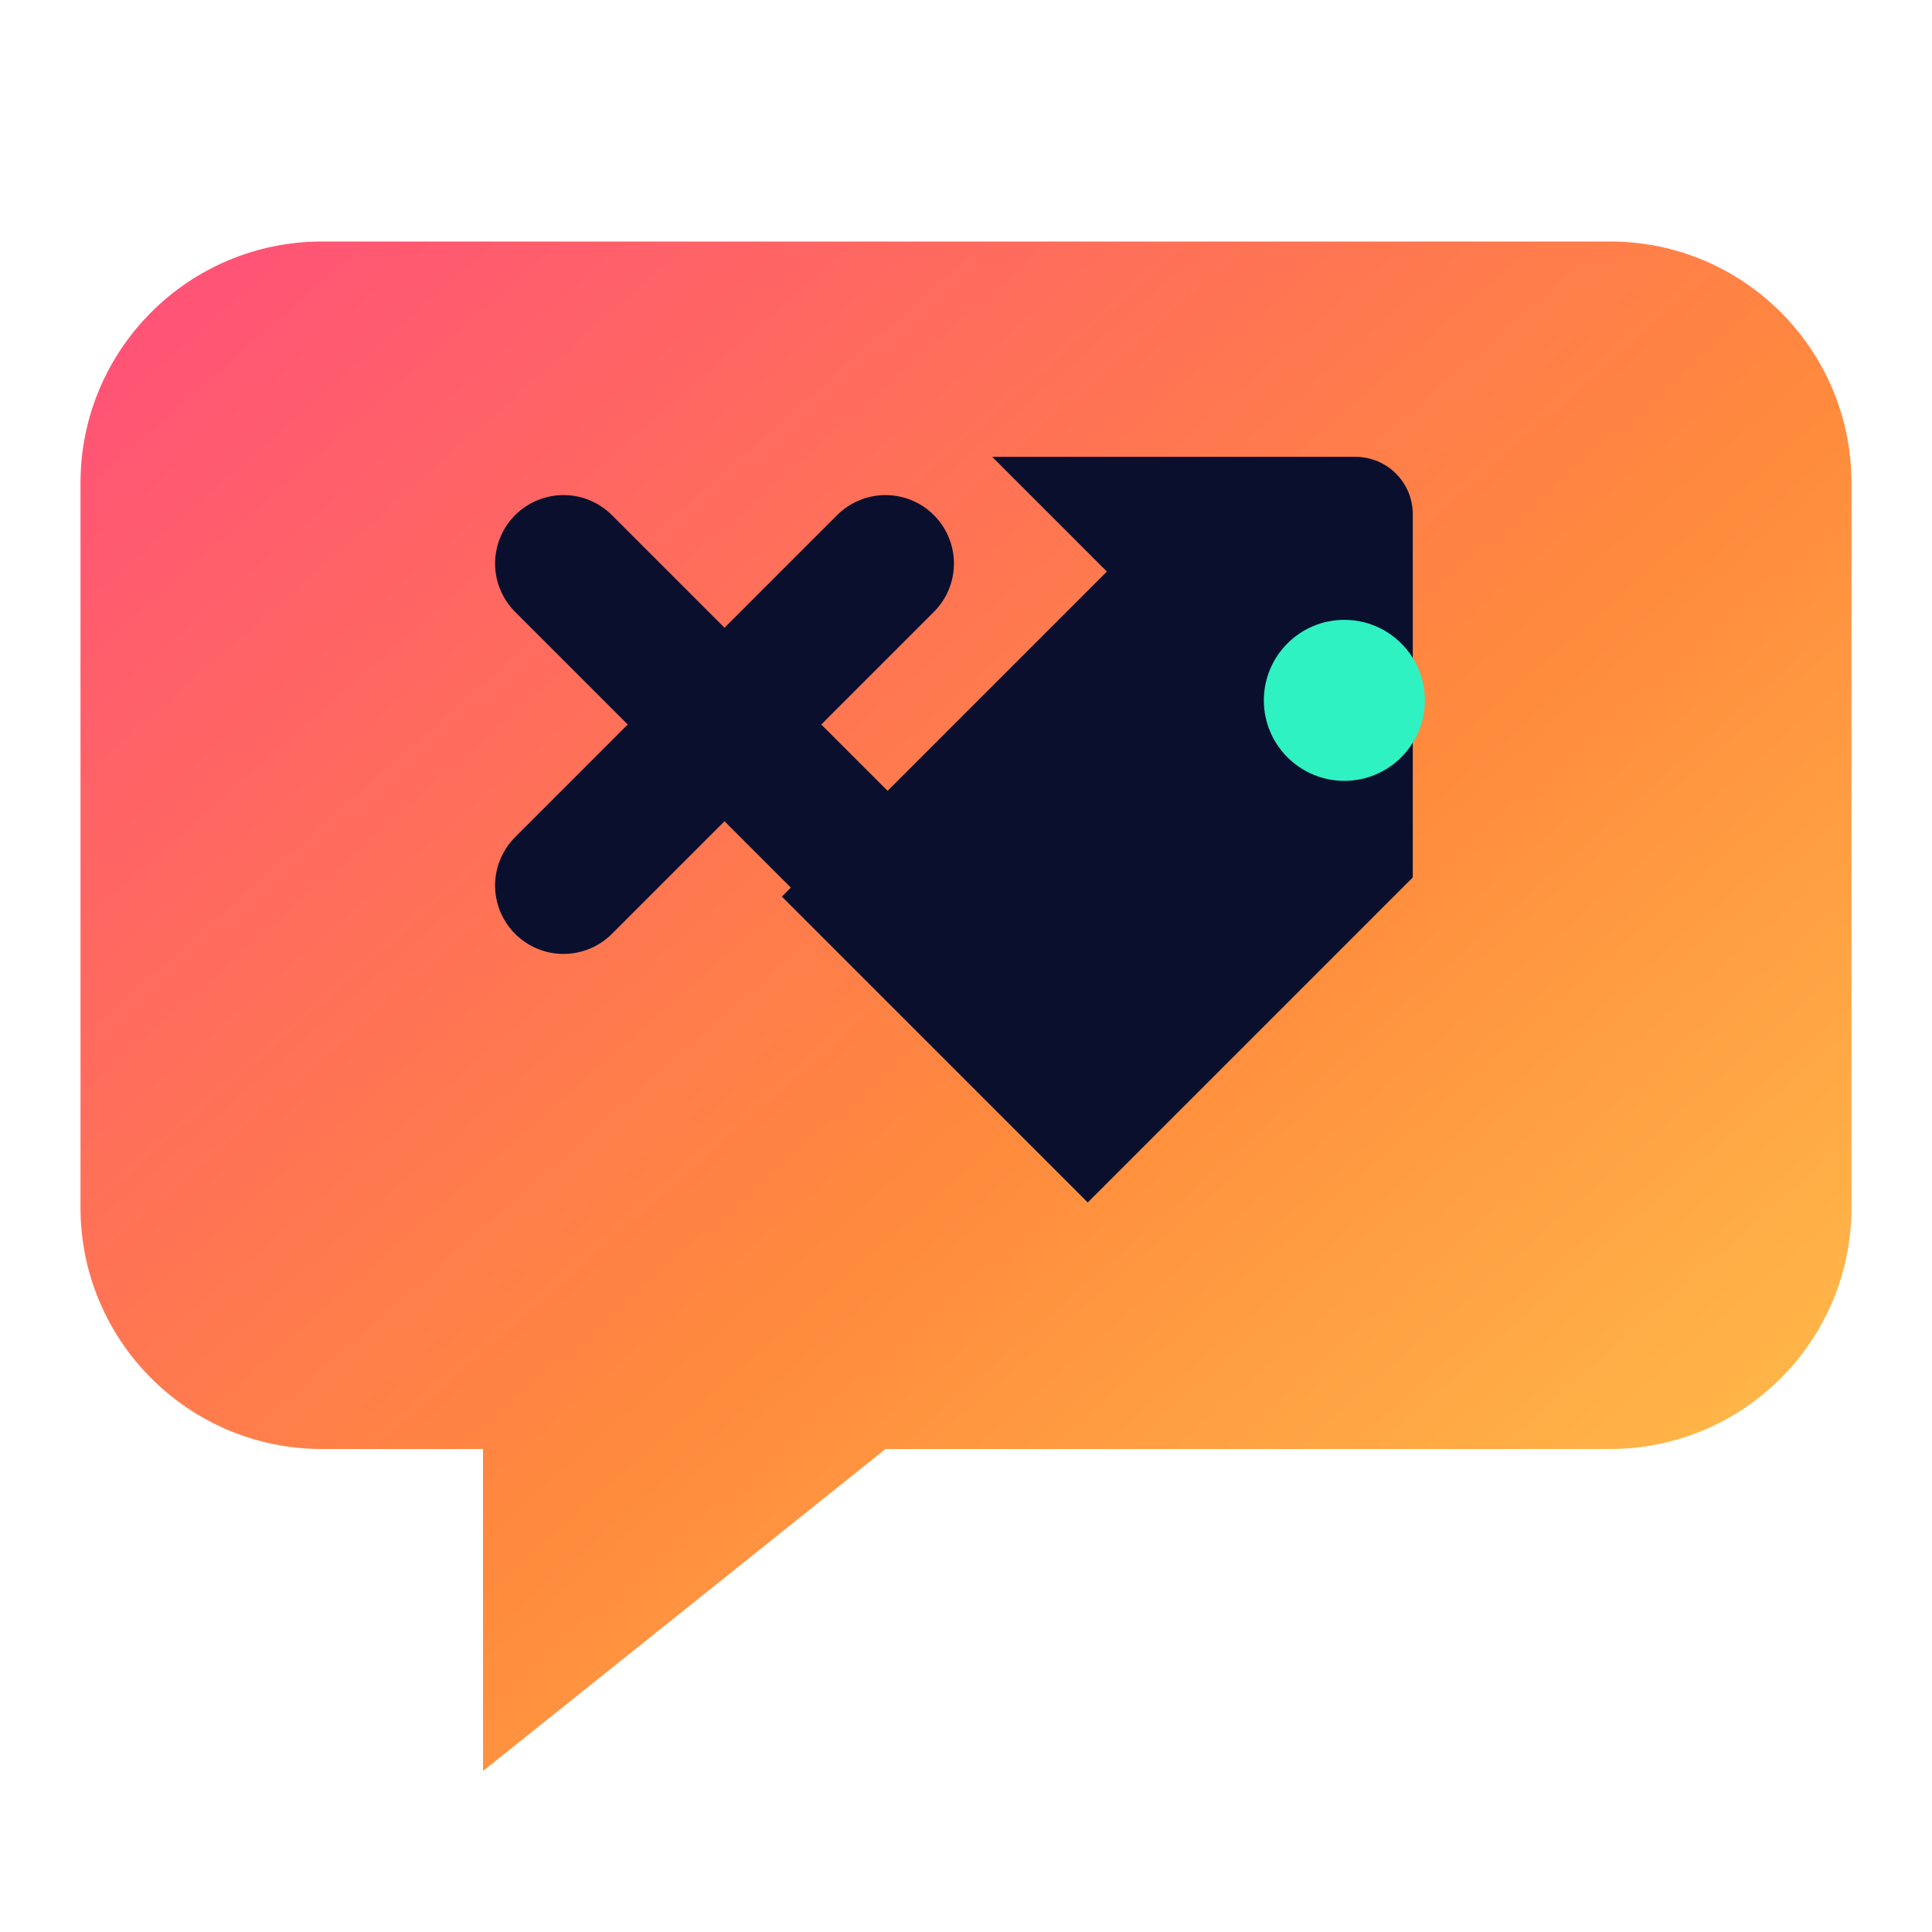
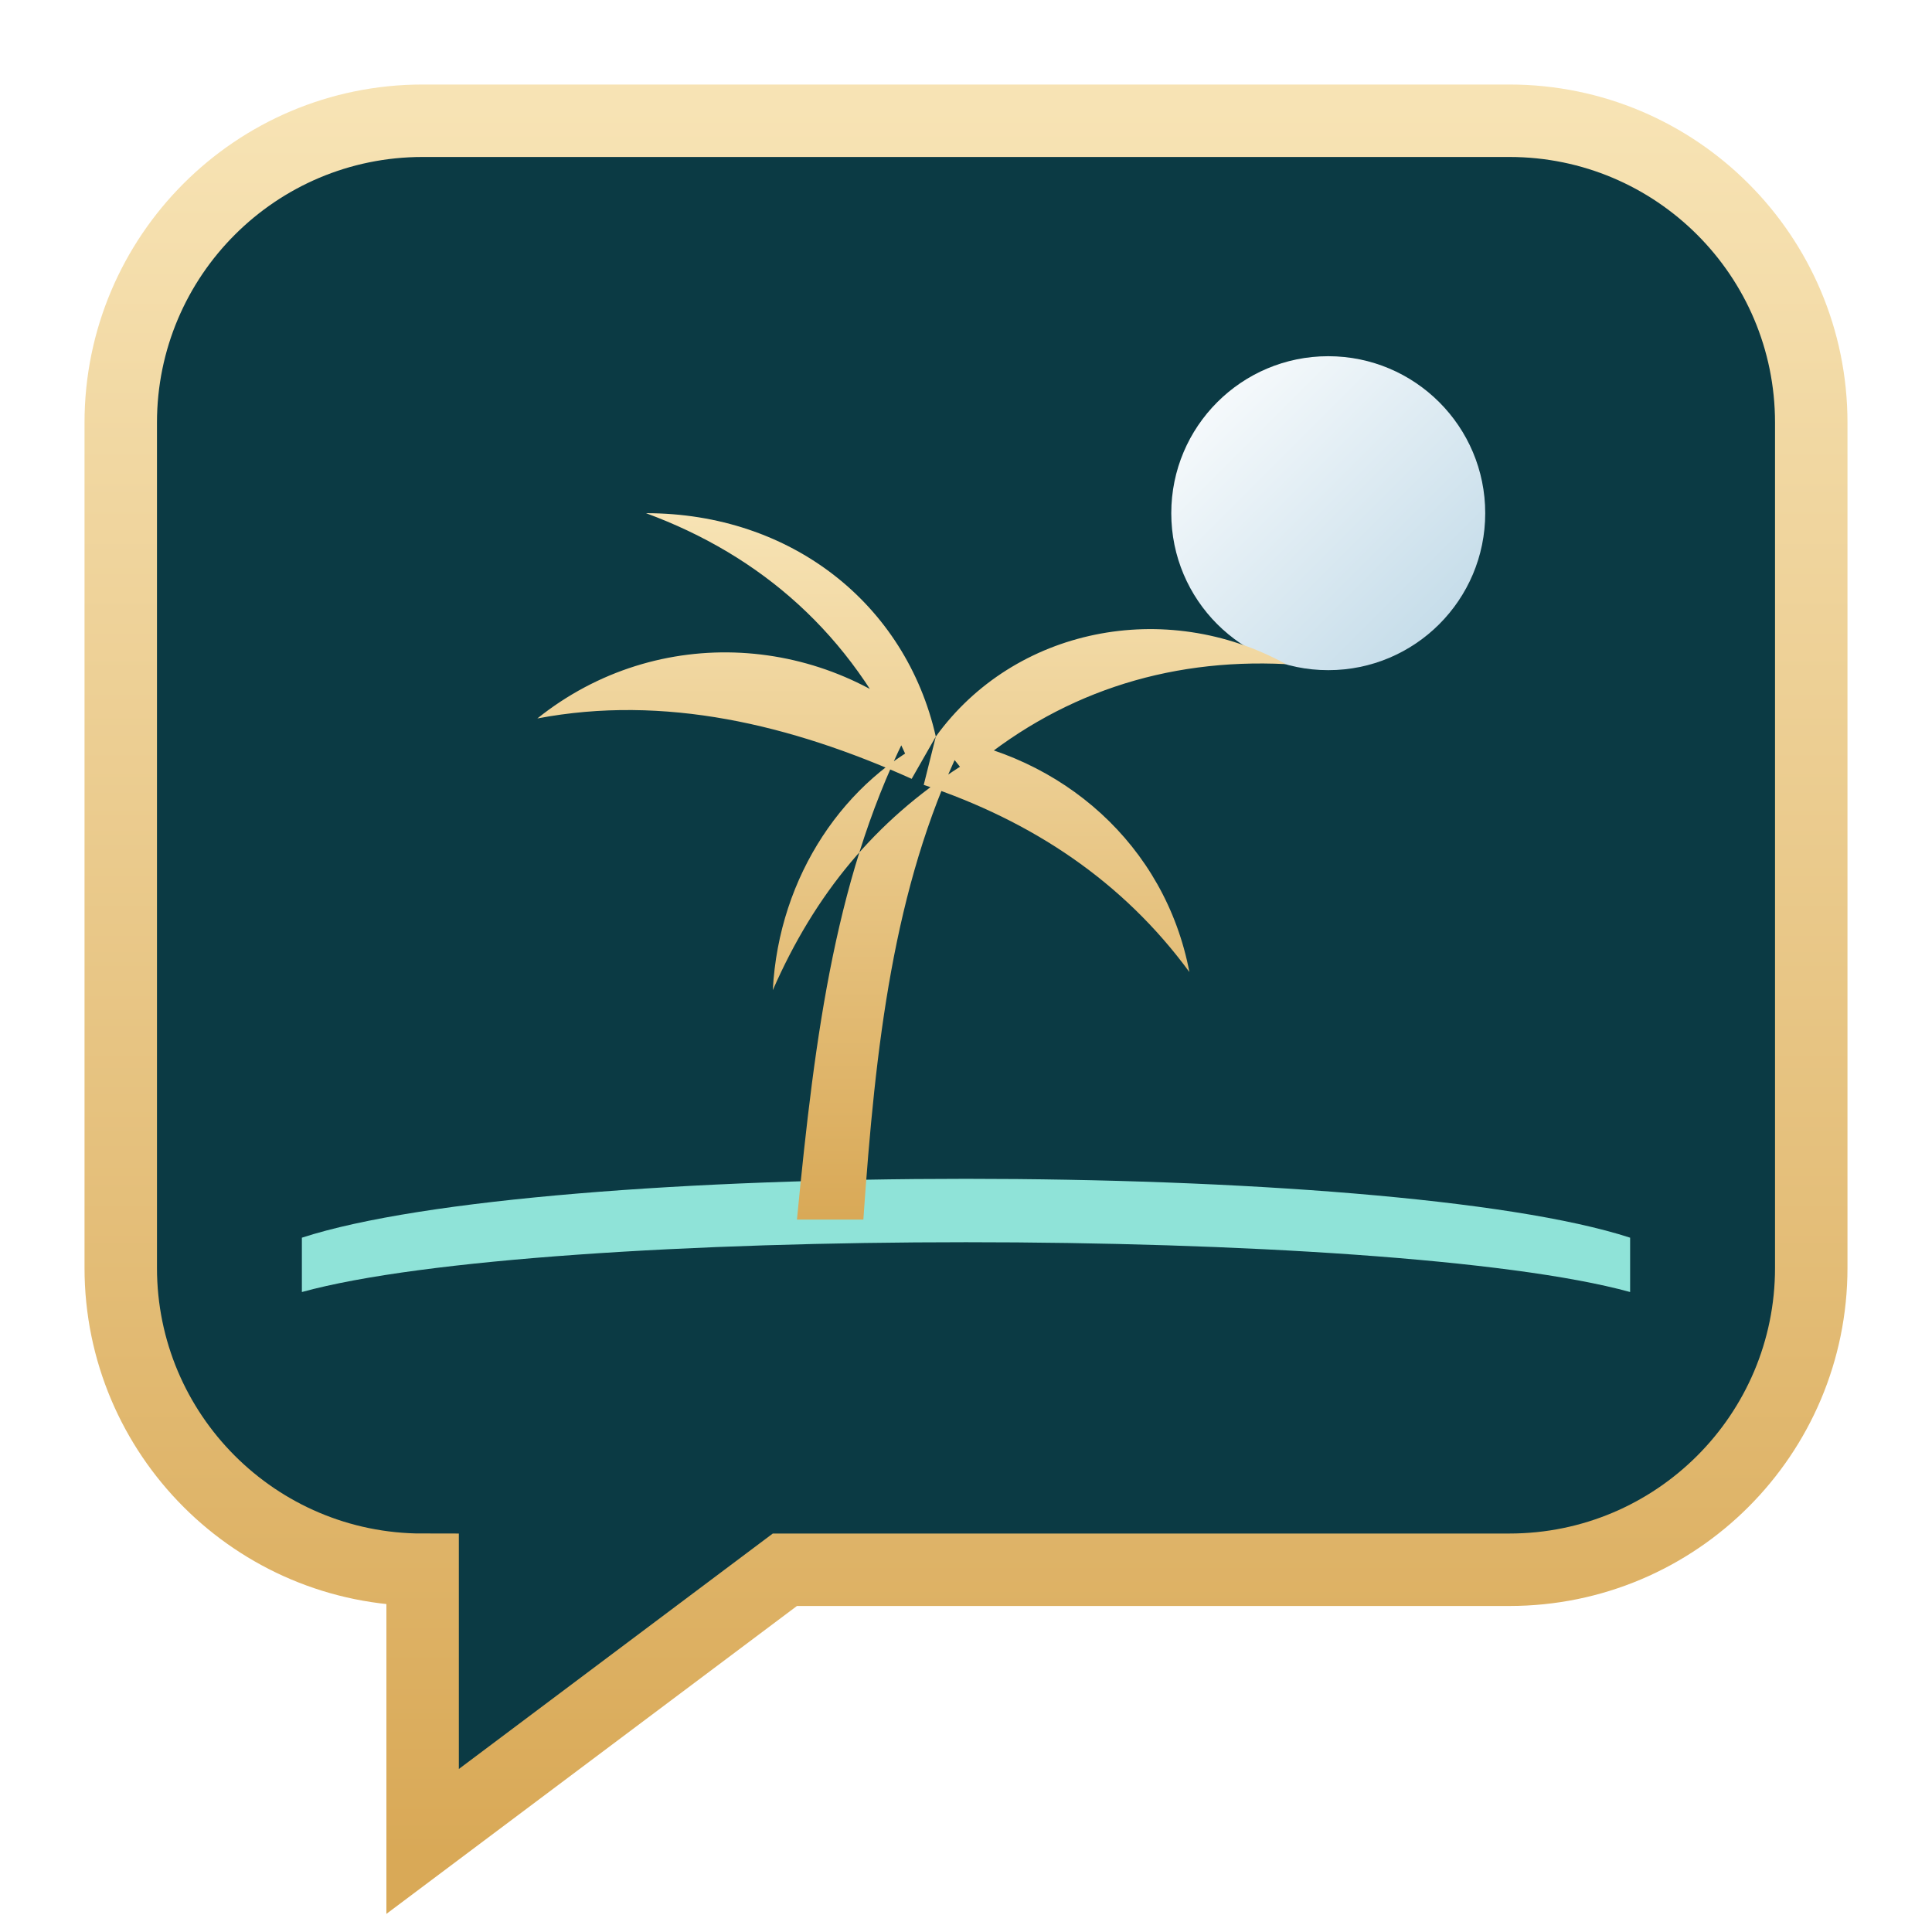
- <svg xmlns="http://www.w3.org/2000/svg" viewBox="0 0 48 48">
+ <svg xmlns="http://www.w3.org/2000/svg" viewBox="0 0 64 64" width="64" height="64">
  <defs>
-     <linearGradient id="a" x1="0" y1="0" x2="1" y2="1">
-       <stop offset="0" stop-color="#FF4F7B" />
-       <stop offset=".55" stop-color="#FF8A3D" />
-       <stop offset="1" stop-color="#FFC94D" />
+     <linearGradient id="gold" x1="0" y1="0" x2="0" y2="1">
+       <stop offset="0" stop-color="#f7e3b4" />
+       <stop offset="1" stop-color="#d9a957" />
+     </linearGradient>
+     <linearGradient id="moon" x1="0" y1="0" x2="1" y2="1">
+       <stop offset="0" stop-color="#ffffff" />
+       <stop offset="1" stop-color="#bcd7e6" />
    </linearGradient>
  </defs>
-   <path d="M8 6h32a6 6 0 0 1 6 6v18a6 6 0 0 1-6 6H22l-10 8v-8H8a6 6 0 0 1-6-6V12a6 6 0 0 1 6-6Z" fill="url(#a)" />
-   <path d="M14 14l8 8m0-8-8 8" stroke="#0B0F2E" stroke-width="3.4" stroke-linecap="round" />
-   <path d="M27 13h9.5a1.5 1.5 0 0 1 1.5 1.5V24l-8.5 8.5-8-8L30 16Z" fill="#0B0F2E" transform="translate(-1 -1) scale(.95)" />
-   <circle cx="33.4" cy="17.4" r="2" fill="#2EF2C2" />
+   <path fill="#0b3a44" stroke="url(#gold)" stroke-width="2.4" d="M14 4h36a10 10 0 0 1 10 10v28a10 10 0 0 1-10 10H26l-12 9v-9a10 10 0 0 1-10-10V14A10 10 0 0 1 14 4Z" />
+   <circle cx="44" cy="17" r="5.2" fill="url(#moon)" />
+   <path fill="#8fe3d8" d="M10 41c8-2.6 36-2.6 44 0v1.8c-8-2.2-36-2.2-44 0Z" />
+   <path fill="url(#gold)" d="M26.4 40.4c.6-6.2 1.3-11.6 3.8-16.4l1.6.8c-2.2 4.6-2.8 9.8-3.2 15.6ZM31 24.4c-3.6-3.4-9.2-3.8-13.2-.6c4.2-.8 8.4.2 12.4 2ZM31 24.4c-1-4.4-4.8-7.4-9.6-7.4c3.8 1.4 6.8 4 8.6 8ZM31 24.4c2.6-3.6 7.6-4.6 11.6-2.4c-4-.2-7.6 1-10.6 3.6ZM31 24.4c4.2.6 7.6 3.6 8.4 7.8c-2.2-3-5.2-5-8.8-6.2ZM31 24.4c-3 1.4-5.2 4.6-5.4 8.4c1.4-3.2 3.4-5.6 6.2-7.4Z" />
</svg>
